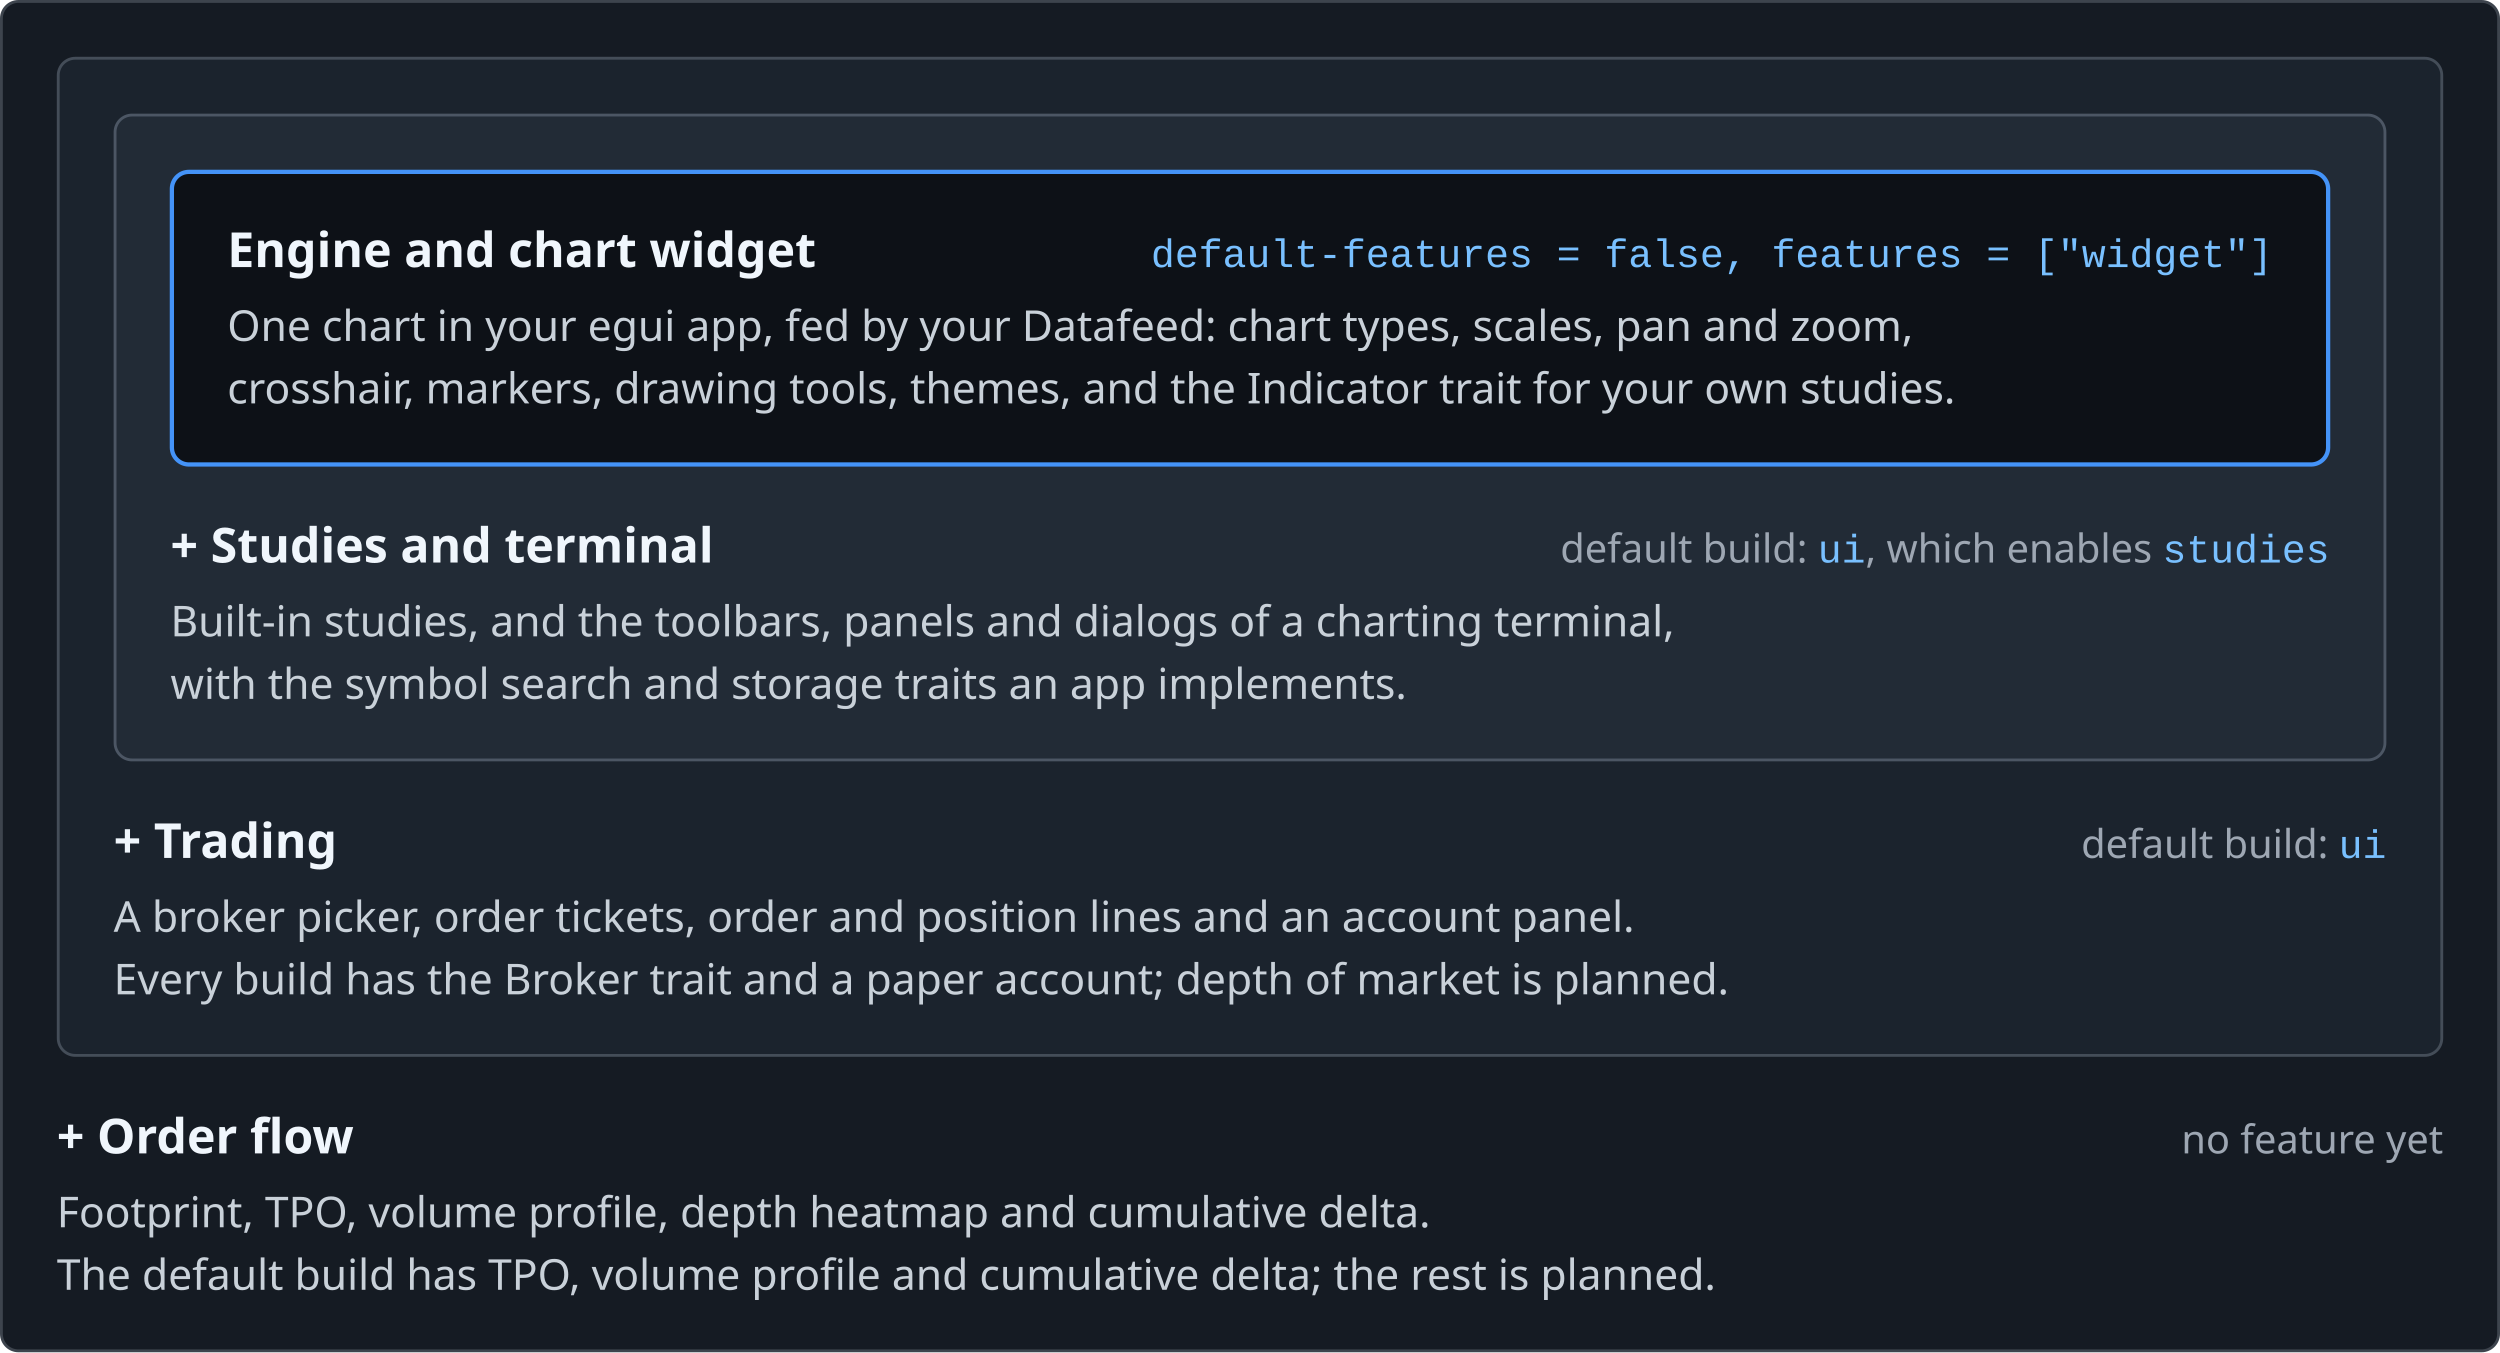
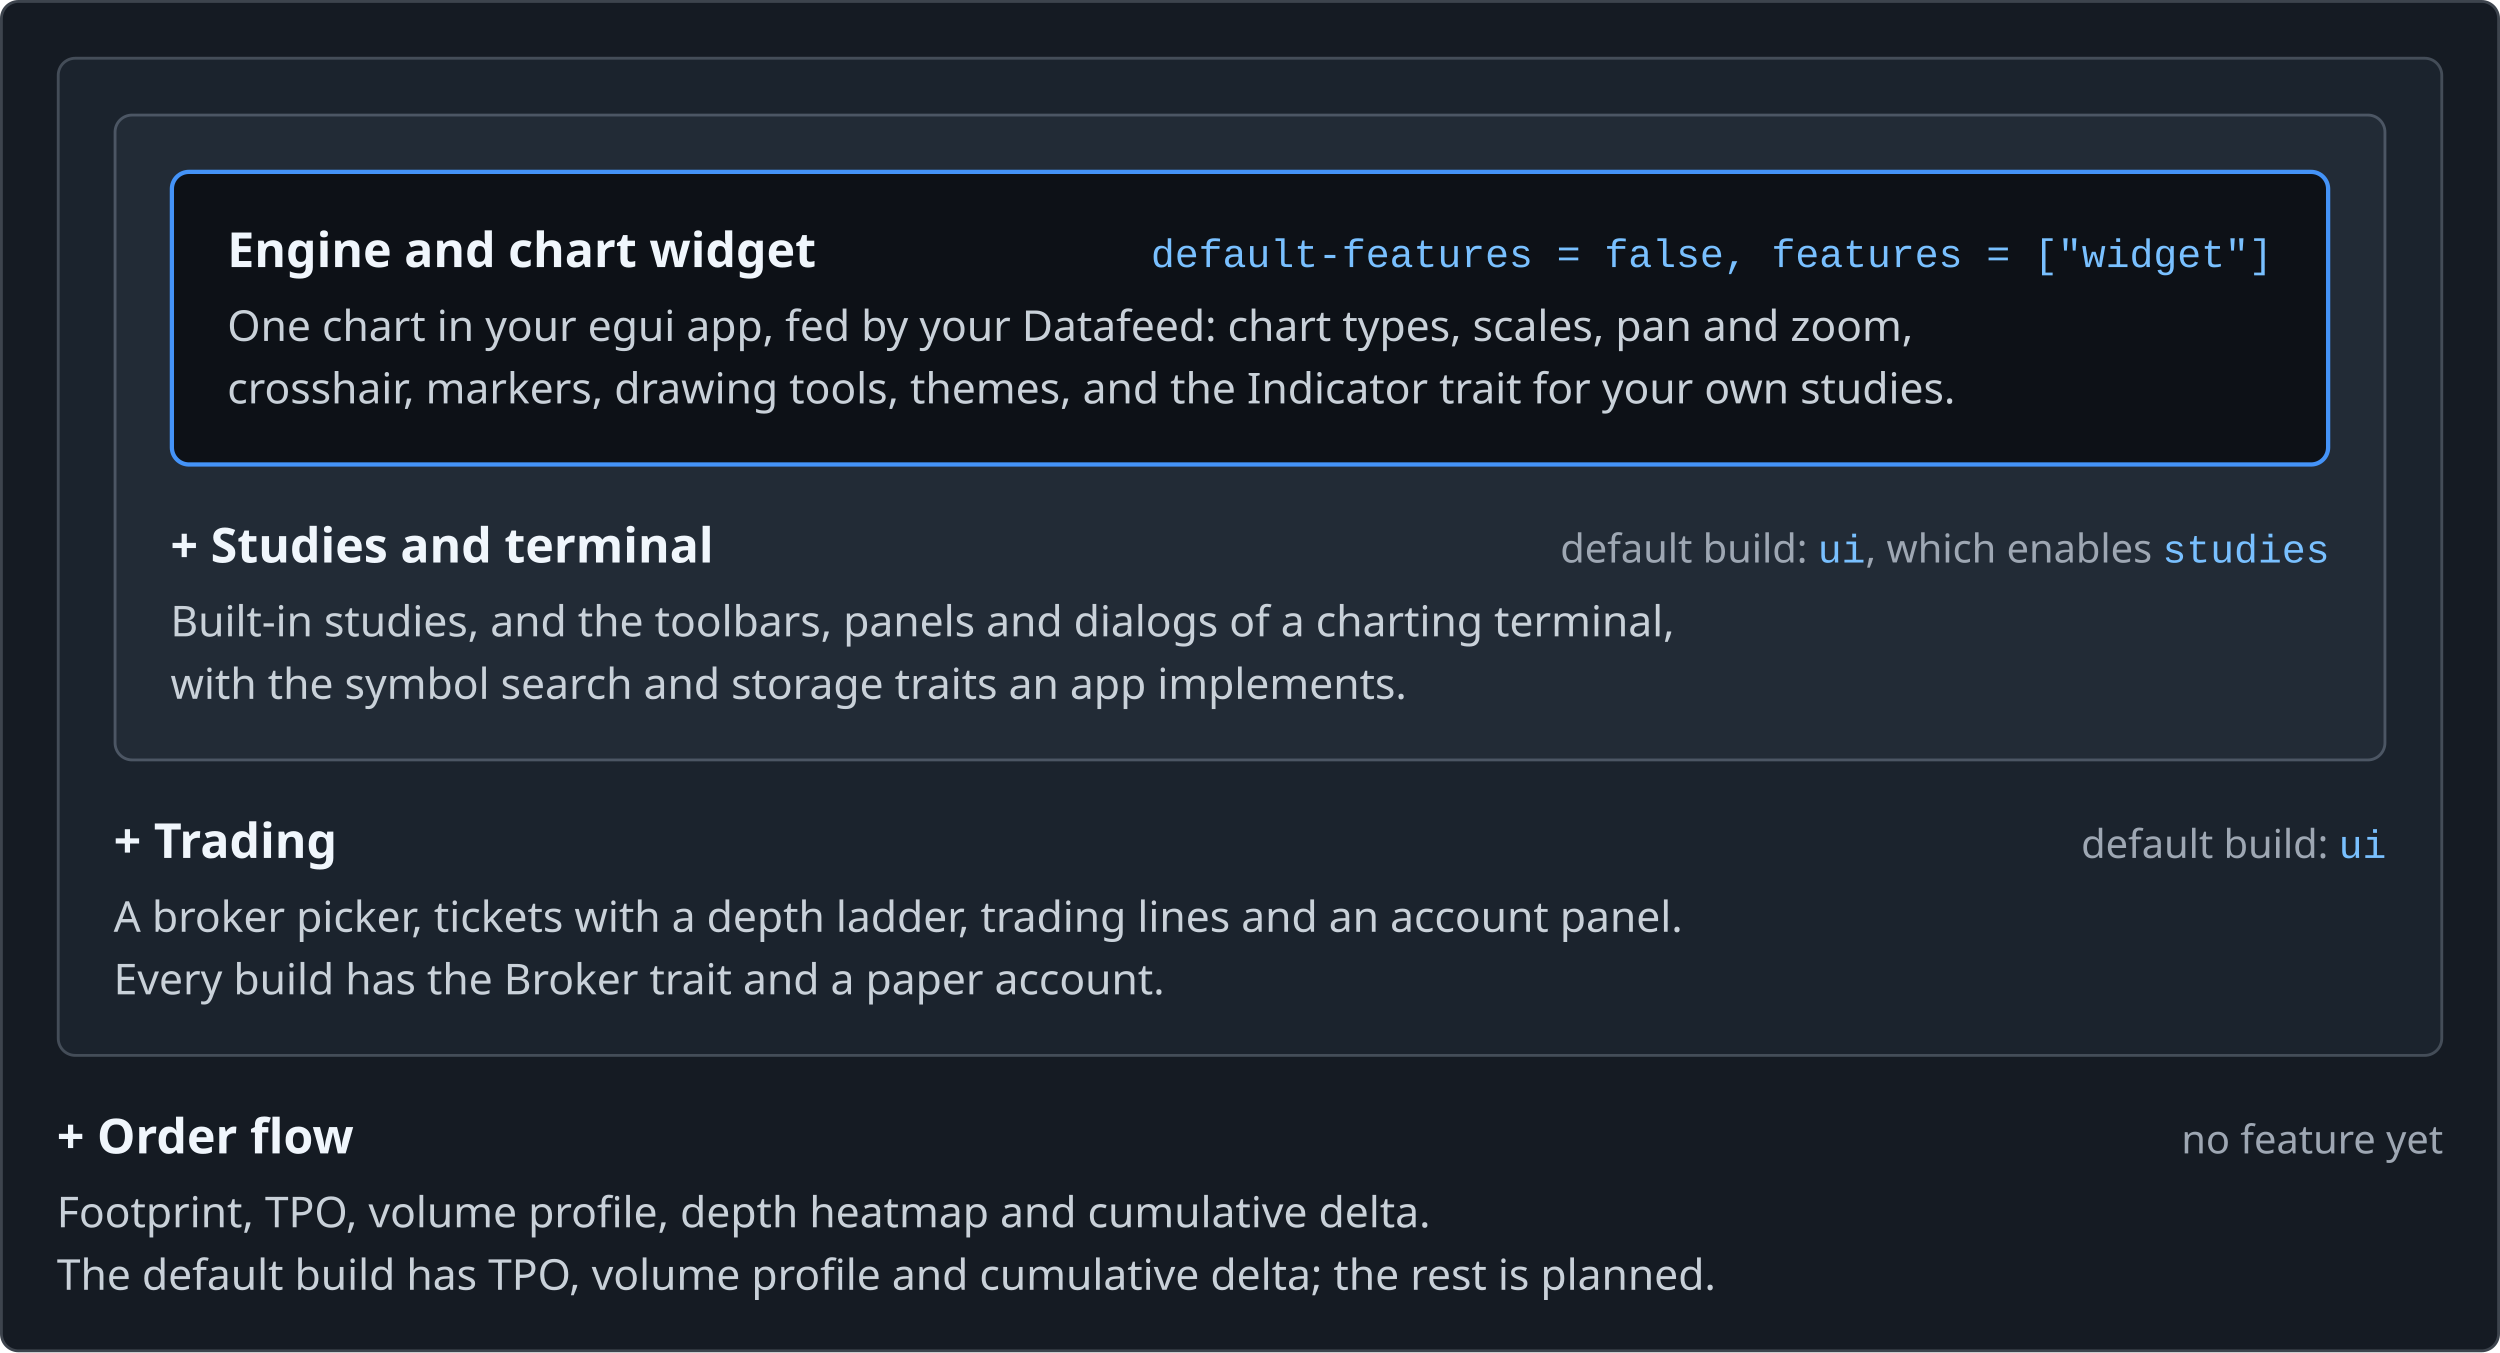
<svg xmlns="http://www.w3.org/2000/svg" width="880" height="476" viewBox="0 0 880 476" role="img" aria-labelledby="t">
  <style>
text{font-family:-apple-system,BlinkMacSystemFont,'Segoe UI','Noto Sans',Helvetica,Arial,sans-serif;font-size:15px;fill:#c9d1d9}
.h{font-size:17px;font-weight:600;fill:#f0f6fc}
.f{font-size:14px;fill:#9ea7b3}
.c{font-family:ui-monospace,SFMono-Regular,'SF Mono',Menlo,Consolas,'Liberation Mono',monospace;fill:#79c0ff}
.r4{fill:#151b23;stroke:#3d444d}
.r3{fill:#1b232d;stroke:#444d58}
.r2{fill:#222b36;stroke:#4c5664}
.r1{fill:#0d1117;stroke:#4493f8;stroke-width:1.5}
</style>
  <rect class="r4" x="0.5" y="0.5" width="879" height="475" rx="6" />
  <rect class="r3" x="20.5" y="20.5" width="839" height="351" rx="6" />
  <rect class="r2" x="40.5" y="40.5" width="799" height="227" rx="6" />
  <rect class="r1" x="60.5" y="60.5" width="759" height="103" rx="6" />
  <text class="h" x="80" y="94">Engine and chart widget</text>
  <text class="f c" x="800" y="94" text-anchor="end">default-features = false, features = ["widget"]</text>
  <text x="80" y="120">One chart in your egui app, fed by your Datafeed: chart types, scales, pan and zoom,</text>
  <text x="80" y="142">crosshair, markers, drawing tools, themes, and the Indicator trait for your own studies.</text>
  <text class="h" x="60" y="198">+ Studies and terminal</text>
  <text class="f" x="820" y="198" text-anchor="end">default build: <tspan class="c">ui</tspan>, which enables <tspan class="c">studies</tspan>
  </text>
  <text x="60" y="224">Built-in studies, and the toolbars, panels and dialogs of a charting terminal,</text>
  <text x="60" y="246">with the symbol search and storage traits an app implements.</text>
  <text class="h" x="40" y="302">+ Trading</text>
  <text class="f" x="840" y="302" text-anchor="end">default build: <tspan class="c">ui</tspan>
  </text>
-   <text x="40" y="328">A broker picker, order tickets, order and position lines and an account panel.</text>
-   <text x="40" y="350">Every build has the Broker trait and a paper account; depth of market is planned.</text>
+   <text x="40" y="328">A broker picker, tickets with a depth ladder, trading lines and an account panel.</text>
+   <text x="40" y="350">Every build has the Broker trait and a paper account.</text>
  <text class="h" x="20" y="406">+ Order flow</text>
  <text class="f" x="860" y="406" text-anchor="end">no feature yet</text>
  <text x="20" y="432">Footprint, TPO, volume profile, depth heatmap and cumulative delta.</text>
  <text x="20" y="454">The default build has TPO, volume profile and cumulative delta; the rest is planned.</text>
</svg>
